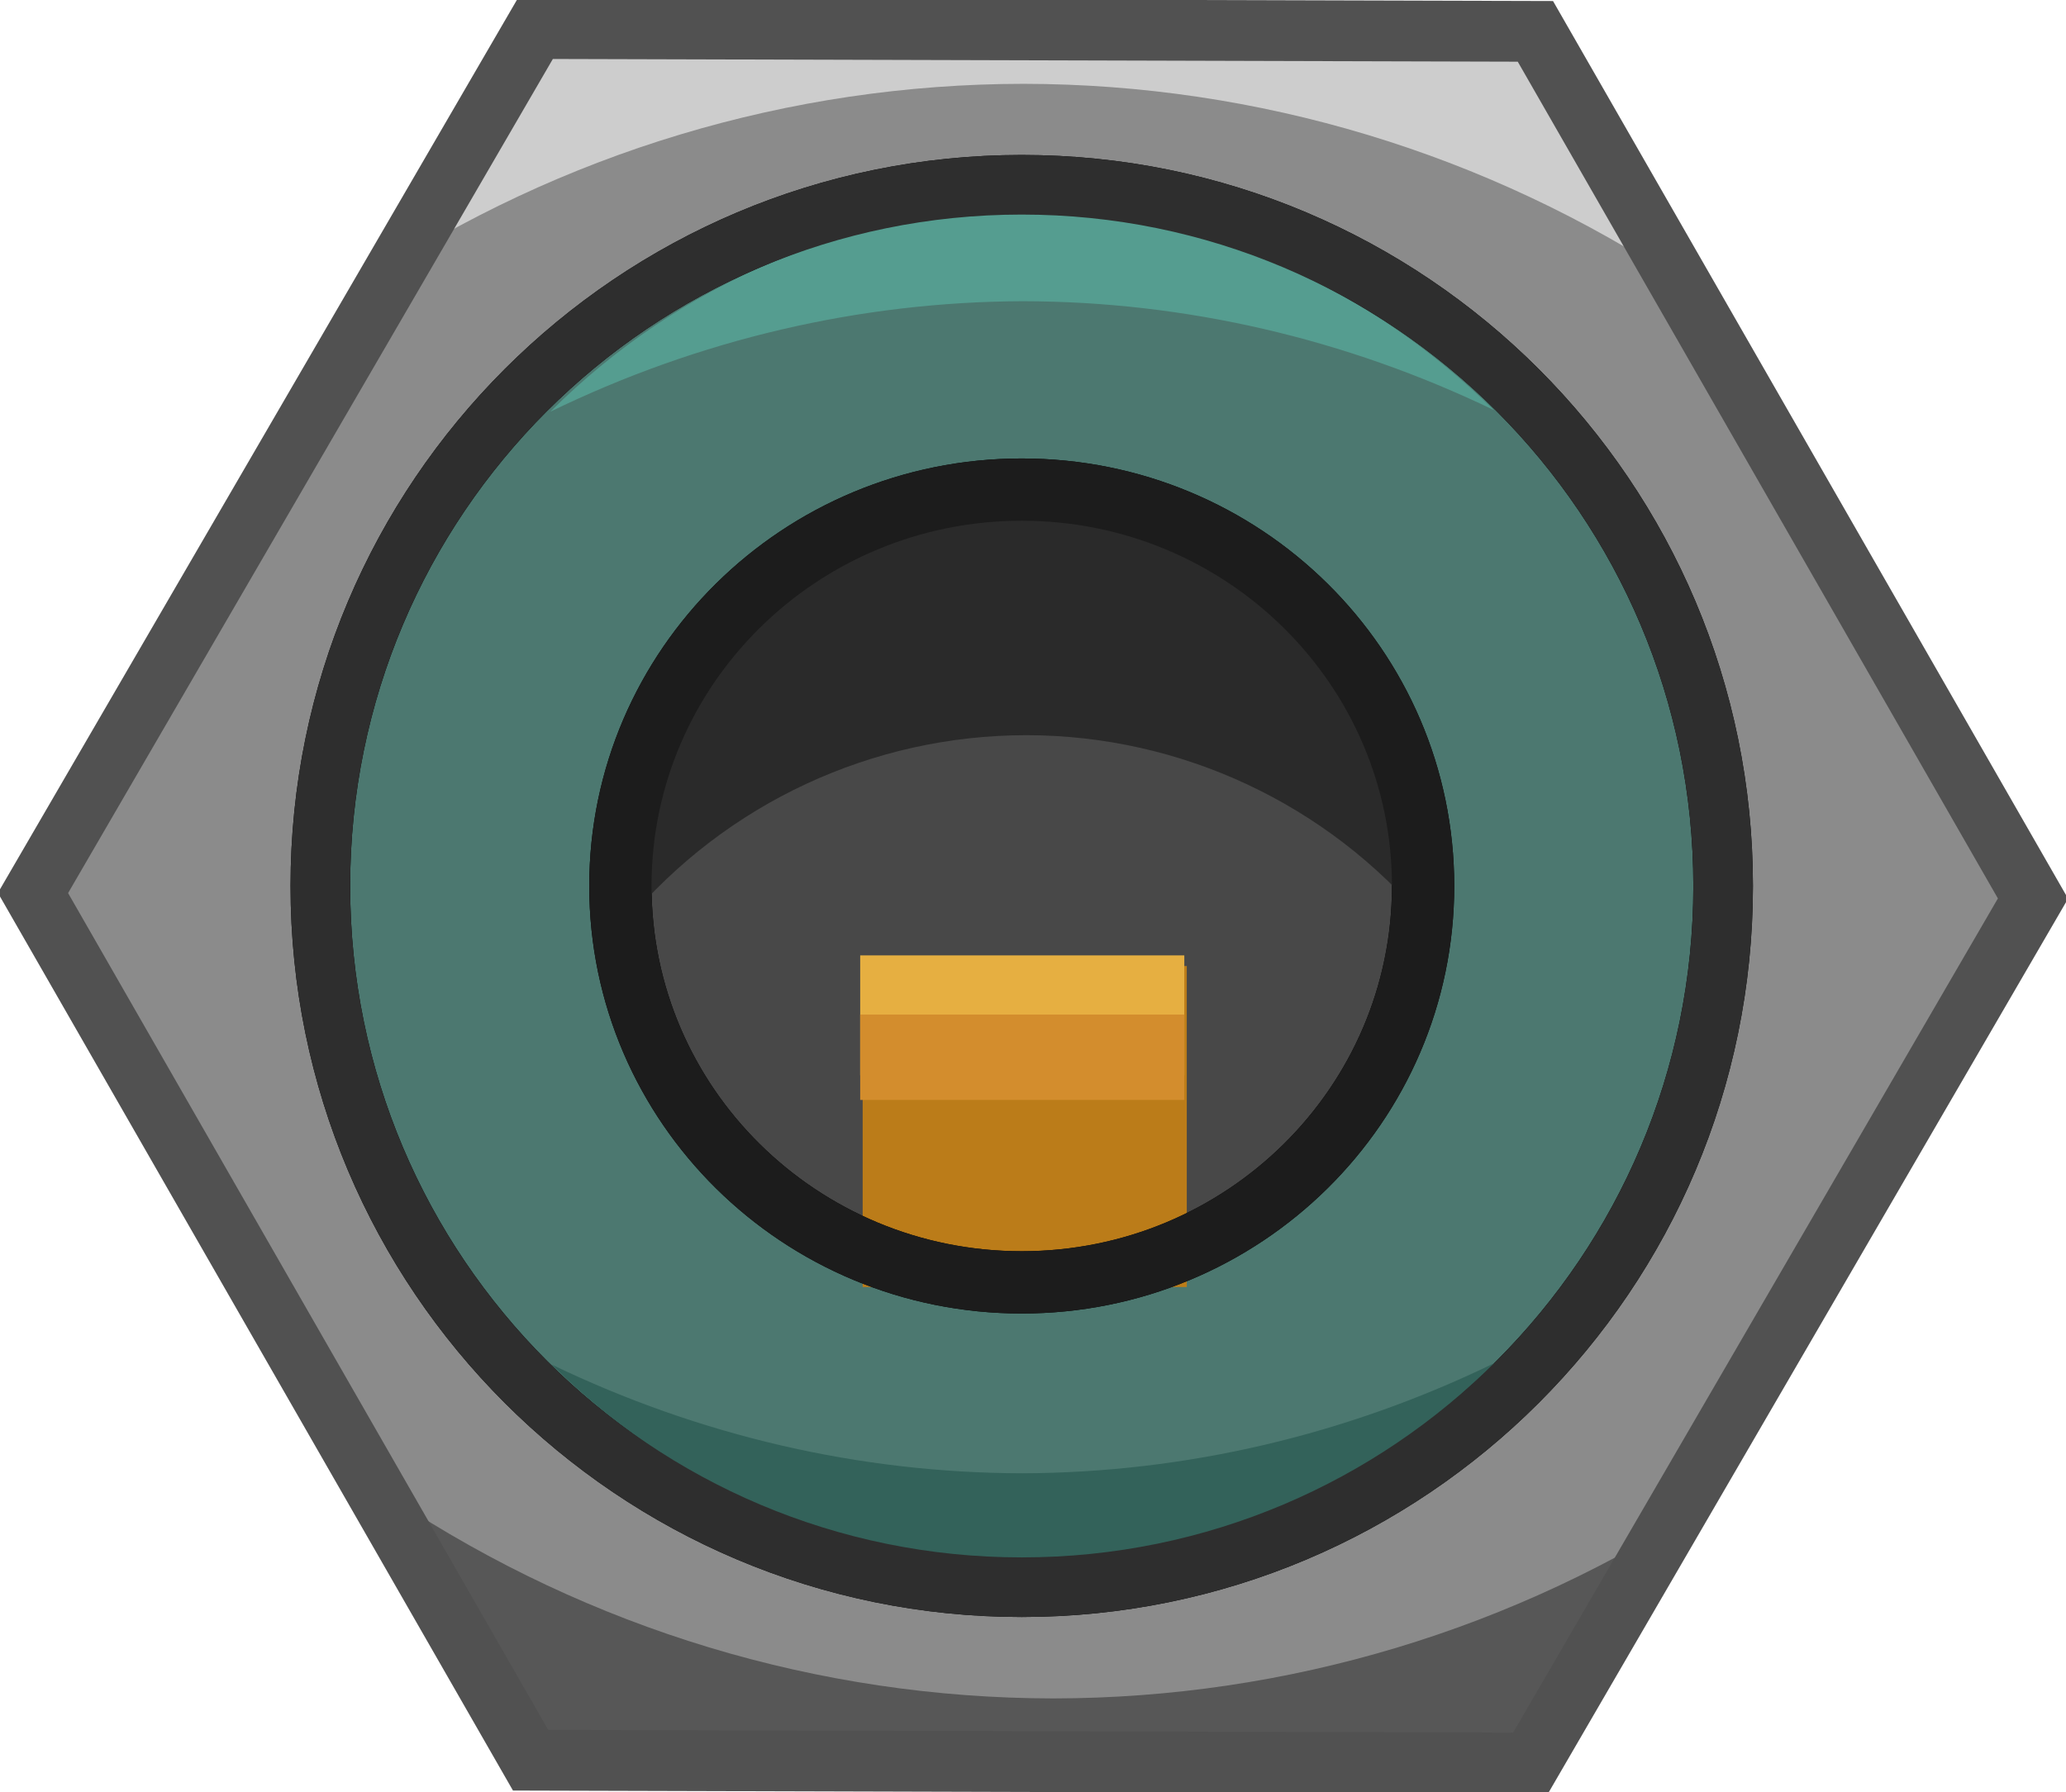
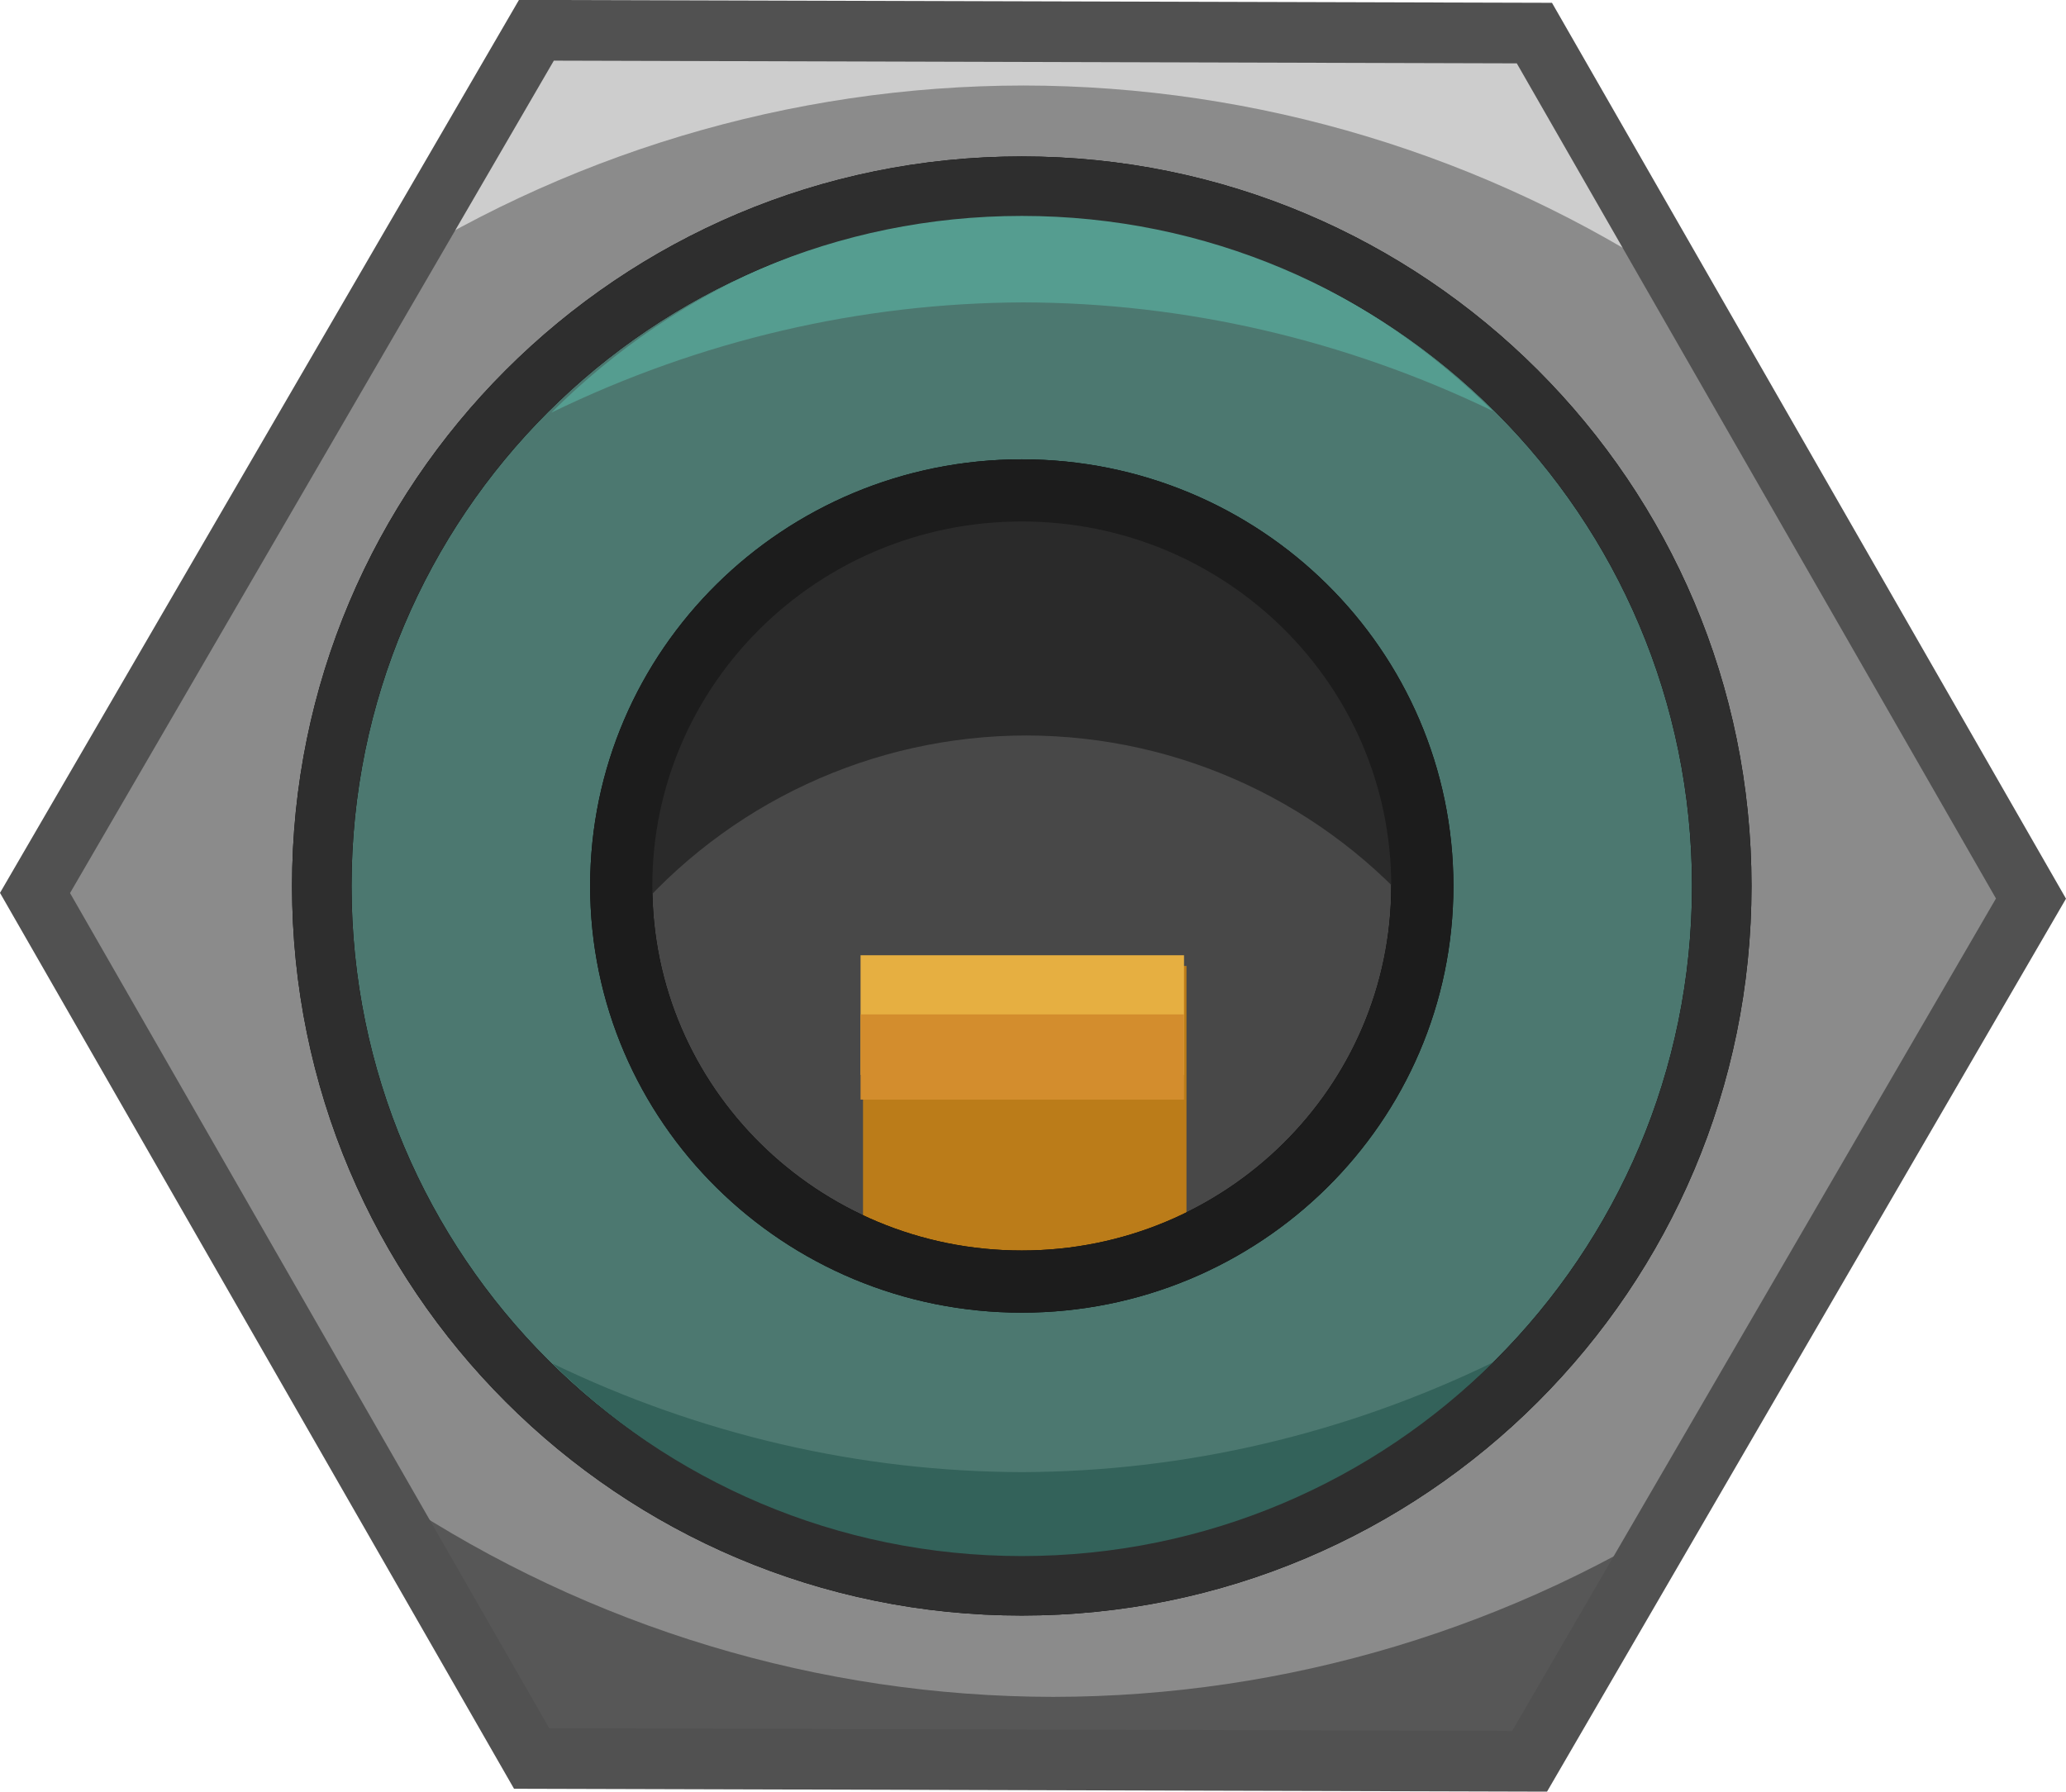
- <svg xmlns="http://www.w3.org/2000/svg" width="8.5mm" height="7.373mm" viewBox="0 0 30.118 26.125" id="svg4197" version="1.1">
+ <svg xmlns="http://www.w3.org/2000/svg" width="8.517mm" height="7.388mm" viewBox="0 0 30.179 26.178" id="svg4197" version="1.1">
  <defs id="defs4199" />
-   <g id="layer1" transform="translate(-200.8561,-592.0978)">
-     <g id="g4165">
-       <path d="m 155.042,597.864 29.166,-42.94 51.77,3.788 22.605,46.728 -29.166,42.94 -51.77,-3.788 z" id="path4294" style="fill:none;fill-opacity:1;stroke:none;stroke-width:0.999;stroke-linejoin:miter;stroke-miterlimit:4;stroke-dasharray:none;stroke-opacity:1" />
-       <path d="m 223.169,617.806 -14.578,-0.041 -7.254,-12.646 7.324,-12.605 14.578,0.041 7.254,12.645 z" id="path5313" style="fill:#8b8b8b;fill-opacity:1;stroke:#000000;stroke-width:0.833;stroke-linejoin:miter;stroke-miterlimit:4;stroke-dasharray:none;stroke-opacity:1" />
-       <circle r="10.225" cy="605.017" cx="215.751" id="path4745" style="fill:#4c7870;fill-opacity:1;stroke:#000000;stroke-width:0.869;stroke-linejoin:miter;stroke-miterlimit:4;stroke-dasharray:none;stroke-opacity:1" />
-       <ellipse ry="5.78" rx="5.851" cy="605.017" cx="215.751" id="path5295" style="fill:#484848;fill-opacity:1;stroke:#000000;stroke-width:0.584;stroke-linejoin:miter;stroke-miterlimit:4;stroke-dasharray:none;stroke-opacity:1" />
-       <rect ry="0" y="606.184" x="213.432" height="4.681" width="4.725" id="rect5301" style="fill:#bb7c19;fill-opacity:1;stroke:none;stroke-width:0.5;stroke-linejoin:miter;stroke-miterlimit:0;stroke-dasharray:none;stroke-opacity:1" />
-       <ellipse style="fill:none;fill-opacity:1;stroke:#000000;stroke-width:0.908;stroke-linejoin:miter;stroke-miterlimit:4;stroke-dasharray:none;stroke-opacity:1" id="ellipse5309" cx="215.751" cy="605.017" rx="5.851" ry="5.78" />
-       <rect ry="0" y="606.029" x="213.396" height="1.748" width="4.725" id="rect4191" style="fill:#e6af41;fill-opacity:1;stroke:none;stroke-width:0.5;stroke-linejoin:miter;stroke-miterlimit:0;stroke-dasharray:none;stroke-opacity:1" />
-       <rect style="fill:#d38d2d;fill-opacity:1;stroke:none;stroke-width:0.5;stroke-linejoin:miter;stroke-miterlimit:0;stroke-dasharray:none;stroke-opacity:1" id="rect5307" width="4.725" height="1.245" x="213.396" y="606.892" ry="0" />
-       <path id="path4270" d="m 208.521,592.198 -2.326,4.004 a 17.42,17.42 0 0 1 9.581,-2.882 17.42,17.42 0 0 1 9.61,2.904 l -2.286,-3.986 -14.578,-0.04 z" style="fill:#cdcdcd;fill-opacity:1;stroke:none;stroke-width:0.732;stroke-linejoin:miter;stroke-miterlimit:4;stroke-dasharray:none;stroke-opacity:1" />
-       <path style="fill:#575757;fill-opacity:1;stroke:none;stroke-width:0.732;stroke-linejoin:miter;stroke-miterlimit:4;stroke-dasharray:none;stroke-opacity:1" d="m 223.465,617.986 2.326,-4.004 a 17.42,17.42 0 0 1 -9.581,2.882 17.42,17.42 0 0 1 -9.61,-2.904 l 2.286,3.986 14.578,0.04 z" id="path4288" />
-       <path style="fill:none;fill-opacity:1;stroke:#515151;stroke-width:0.886;stroke-linejoin:miter;stroke-miterlimit:4;stroke-dasharray:none;stroke-opacity:1" id="path4290" d="m 223.169,617.806 -14.578,-0.041 -7.254,-12.646 7.324,-12.605 14.578,0.041 7.254,12.645 z" />
-       <path id="circle4292" d="m 215.769,595.181 a 10.225,11.113 0 0 0 -6.89,2.92 16.996,18.473 0 0 1 6.89,-1.611 16.996,18.473 0 0 1 6.864,1.587 10.225,11.113 0 0 0 -6.864,-2.896 z" style="fill:#559d90;fill-opacity:1;stroke:none;stroke-width:0.764;stroke-linejoin:miter;stroke-miterlimit:4;stroke-dasharray:none;stroke-opacity:1" />
-       <path style="fill:#33625a;fill-opacity:1;stroke:none;stroke-width:0.764;stroke-linejoin:miter;stroke-miterlimit:4;stroke-dasharray:none;stroke-opacity:1" d="m 215.76,614.89 a 10.225,11.113 0 0 0 6.89,-2.92 16.996,18.473 0 0 1 -6.89,1.611 16.996,18.473 0 0 1 -6.864,-1.587 10.225,11.113 0 0 0 6.864,2.896 z" id="path4299" />
-       <path id="ellipse4301" d="m 215.82,599.237 a 5.851,5.78 0 0 0 -5.85,5.779 5.851,5.78 0 0 0 0.027,0.511 7.613,7.613 0 0 1 5.824,-2.709 7.613,7.613 0 0 1 5.824,2.722 5.851,5.78 0 0 0 0.027,-0.524 5.851,5.78 0 0 0 -5.85,-5.779 z" style="fill:#2a2a2a;fill-opacity:1;stroke:none;stroke-width:0.513;stroke-linejoin:miter;stroke-miterlimit:4;stroke-dasharray:none;stroke-opacity:1" />
-       <ellipse ry="5.78" rx="5.851" cy="605.017" cx="215.751" id="ellipse4312" style="fill:none;fill-opacity:1;stroke:#1c1c1c;stroke-width:0.908;stroke-linejoin:miter;stroke-miterlimit:4;stroke-dasharray:none;stroke-opacity:1" />
-       <circle style="fill:none;fill-opacity:1;stroke:#2e2e2e;stroke-width:0.869;stroke-linejoin:miter;stroke-miterlimit:4;stroke-dasharray:none;stroke-opacity:1" id="circle4314" cx="215.751" cy="605.017" r="10.225" />
+   <g id="layer1" transform="translate(-281.8902,-487.7731)">
+     <g id="g4200" transform="translate(81.06473,-104.5508)">
+       <path d="m 223.169,618.058 -14.578,-0.041 -7.254,-12.646 7.324,-12.605 14.578,0.041 7.254,12.646 z" id="path5313" style="fill:#8b8b8b;fill-opacity:1;stroke:#000000;stroke-width:0.833;stroke-linejoin:miter;stroke-miterlimit:4;stroke-dasharray:none;stroke-opacity:1" />
+       <circle r="10.225" cy="605.269" cx="215.751" id="path4745" style="fill:#4c7870;fill-opacity:1;stroke:#000000;stroke-width:0.869;stroke-linejoin:miter;stroke-miterlimit:4;stroke-dasharray:none;stroke-opacity:1" />
+       <ellipse ry="5.78" rx="5.851" cy="605.269" cx="215.751" id="path5295" style="fill:#484848;fill-opacity:1;stroke:#000000;stroke-width:0.584;stroke-linejoin:miter;stroke-miterlimit:4;stroke-dasharray:none;stroke-opacity:1" />
+       <rect ry="0" y="606.437" x="213.432" height="4.428" width="4.725" id="rect5301" style="fill:#bb7c19;fill-opacity:1;stroke:none;stroke-width:0.5;stroke-linejoin:miter;stroke-miterlimit:0;stroke-dasharray:none;stroke-opacity:1" />
+       <ellipse style="fill:none;fill-opacity:1;stroke:#000000;stroke-width:0.908;stroke-linejoin:miter;stroke-miterlimit:4;stroke-dasharray:none;stroke-opacity:1" id="ellipse5309" cx="215.751" cy="605.269" rx="5.851" ry="5.78" />
+       <rect ry="0" y="606.281" x="213.396" height="1.748" width="4.725" id="rect4191" style="fill:#e6af41;fill-opacity:1;stroke:none;stroke-width:0.5;stroke-linejoin:miter;stroke-miterlimit:0;stroke-dasharray:none;stroke-opacity:1" />
+       <rect style="fill:#d38d2d;fill-opacity:1;stroke:none;stroke-width:0.5;stroke-linejoin:miter;stroke-miterlimit:0;stroke-dasharray:none;stroke-opacity:1" id="rect5307" width="4.725" height="1.245" x="213.396" y="607.145" ry="0" />
+       <path id="path4270" d="m 208.521,592.451 -2.326,4.004 a 17.42,17.42 0 0 1 9.581,-2.882 17.42,17.42 0 0 1 9.61,2.904 l -2.286,-3.986 -14.578,-0.04 z" style="fill:#cdcdcd;fill-opacity:1;stroke:none;stroke-width:0.732;stroke-linejoin:miter;stroke-miterlimit:4;stroke-dasharray:none;stroke-opacity:1" />
+       <path style="fill:#575757;fill-opacity:1;stroke:none;stroke-width:0.732;stroke-linejoin:miter;stroke-miterlimit:4;stroke-dasharray:none;stroke-opacity:1" d="m 223.465,618.239 2.326,-4.004 a 17.42,17.42 0 0 1 -9.581,2.882 17.42,17.42 0 0 1 -9.61,-2.904 l 2.286,3.986 14.578,0.04 z" id="path4288" />
+       <path style="fill:none;fill-opacity:1;stroke:#515151;stroke-width:0.886;stroke-linejoin:miter;stroke-miterlimit:4;stroke-dasharray:none;stroke-opacity:1" id="path4290" d="m 223.169,618.058 -14.578,-0.041 -7.254,-12.646 7.324,-12.605 14.578,0.041 7.254,12.646 z" />
+       <path id="circle4292" d="m 215.769,595.433 a 10.225,11.113 0 0 0 -6.89,2.92 16.996,18.473 0 0 1 6.89,-1.611 16.996,18.473 0 0 1 6.864,1.587 10.225,11.113 0 0 0 -6.864,-2.896 z" style="fill:#559d90;fill-opacity:1;stroke:none;stroke-width:0.764;stroke-linejoin:miter;stroke-miterlimit:4;stroke-dasharray:none;stroke-opacity:1" />
+       <path style="fill:#33625a;fill-opacity:1;stroke:none;stroke-width:0.764;stroke-linejoin:miter;stroke-miterlimit:4;stroke-dasharray:none;stroke-opacity:1" d="m 215.76,615.142 a 10.225,11.113 0 0 0 6.89,-2.92 16.996,18.473 0 0 1 -6.89,1.611 16.996,18.473 0 0 1 -6.864,-1.587 10.225,11.113 0 0 0 6.864,2.896 z" id="path4299" />
+       <path id="ellipse4301" d="m 215.82,599.489 a 5.851,5.78 0 0 0 -5.85,5.779 5.851,5.78 0 0 0 0.027,0.511 7.613,7.613 0 0 1 5.824,-2.709 7.613,7.613 0 0 1 5.824,2.722 5.851,5.78 0 0 0 0.027,-0.524 5.851,5.78 0 0 0 -5.85,-5.779 z" style="fill:#2a2a2a;fill-opacity:1;stroke:none;stroke-width:0.513;stroke-linejoin:miter;stroke-miterlimit:4;stroke-dasharray:none;stroke-opacity:1" />
+       <ellipse ry="5.78" rx="5.851" cy="605.269" cx="215.751" id="ellipse4312" style="fill:none;fill-opacity:1;stroke:#1c1c1c;stroke-width:0.908;stroke-linejoin:miter;stroke-miterlimit:4;stroke-dasharray:none;stroke-opacity:1" />
+       <circle style="fill:none;fill-opacity:1;stroke:#2e2e2e;stroke-width:0.869;stroke-linejoin:miter;stroke-miterlimit:4;stroke-dasharray:none;stroke-opacity:1" id="circle4314" cx="215.751" cy="605.269" r="10.225" />
    </g>
  </g>
</svg>
